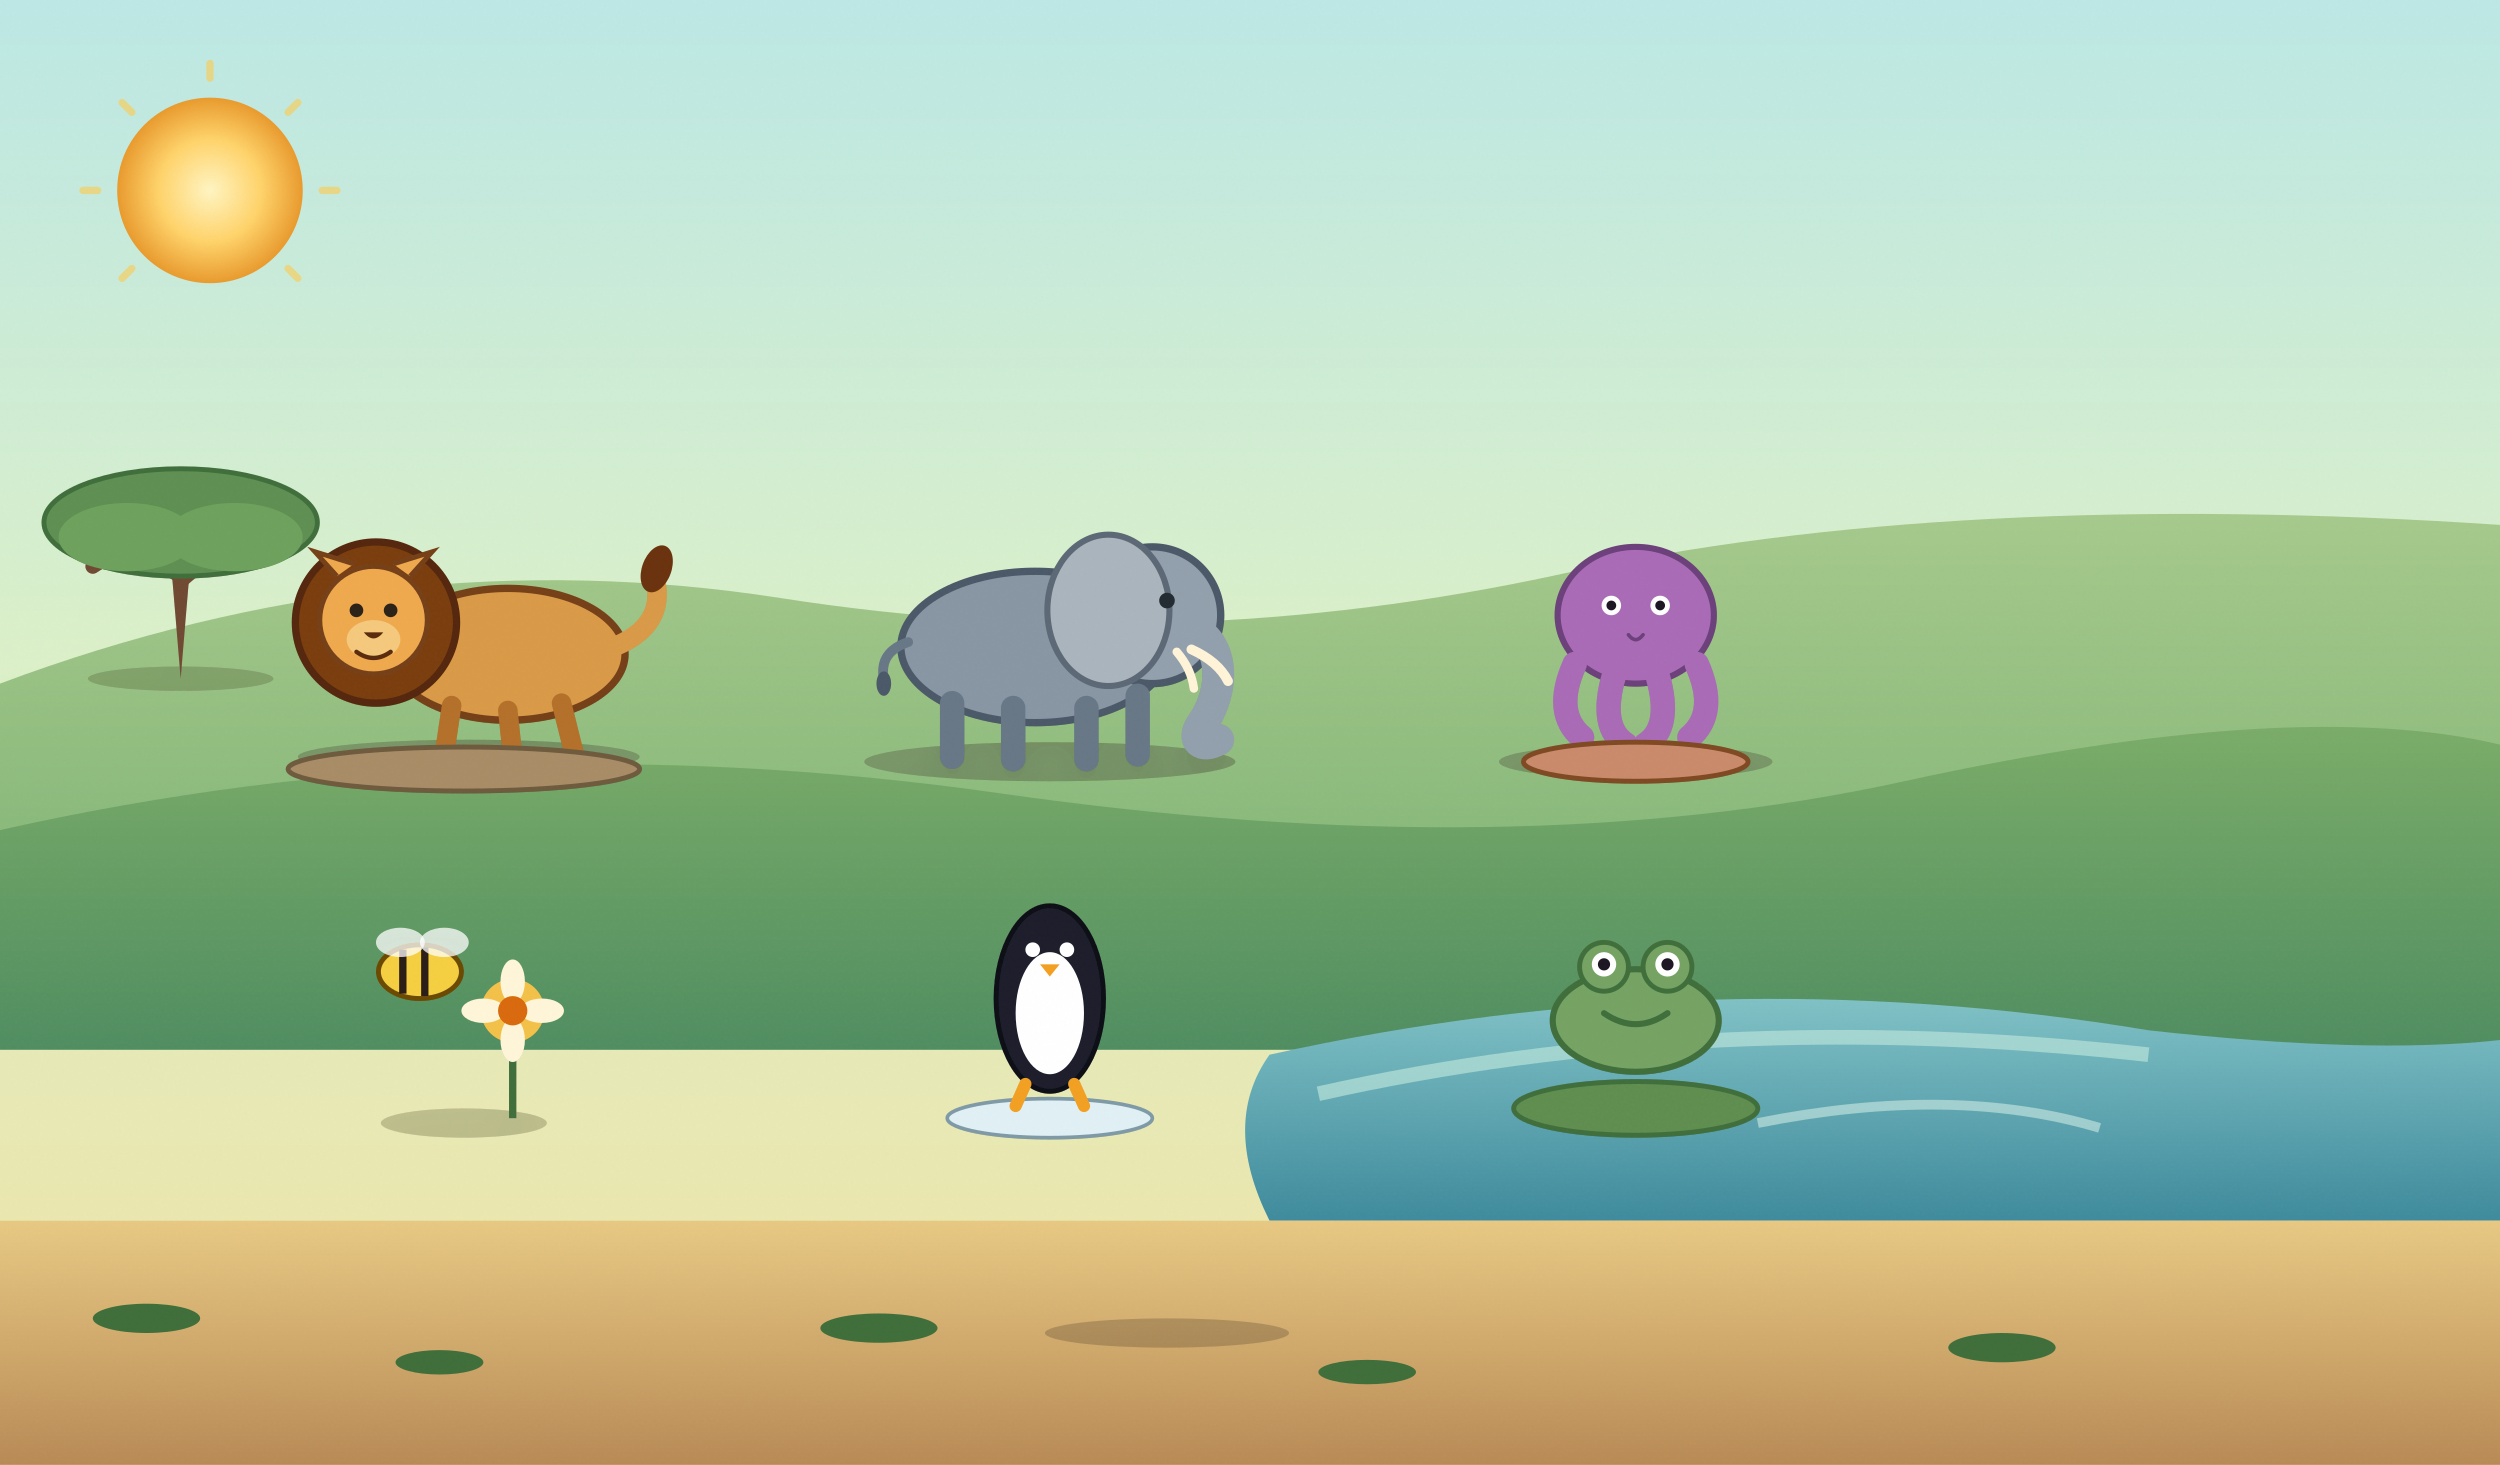
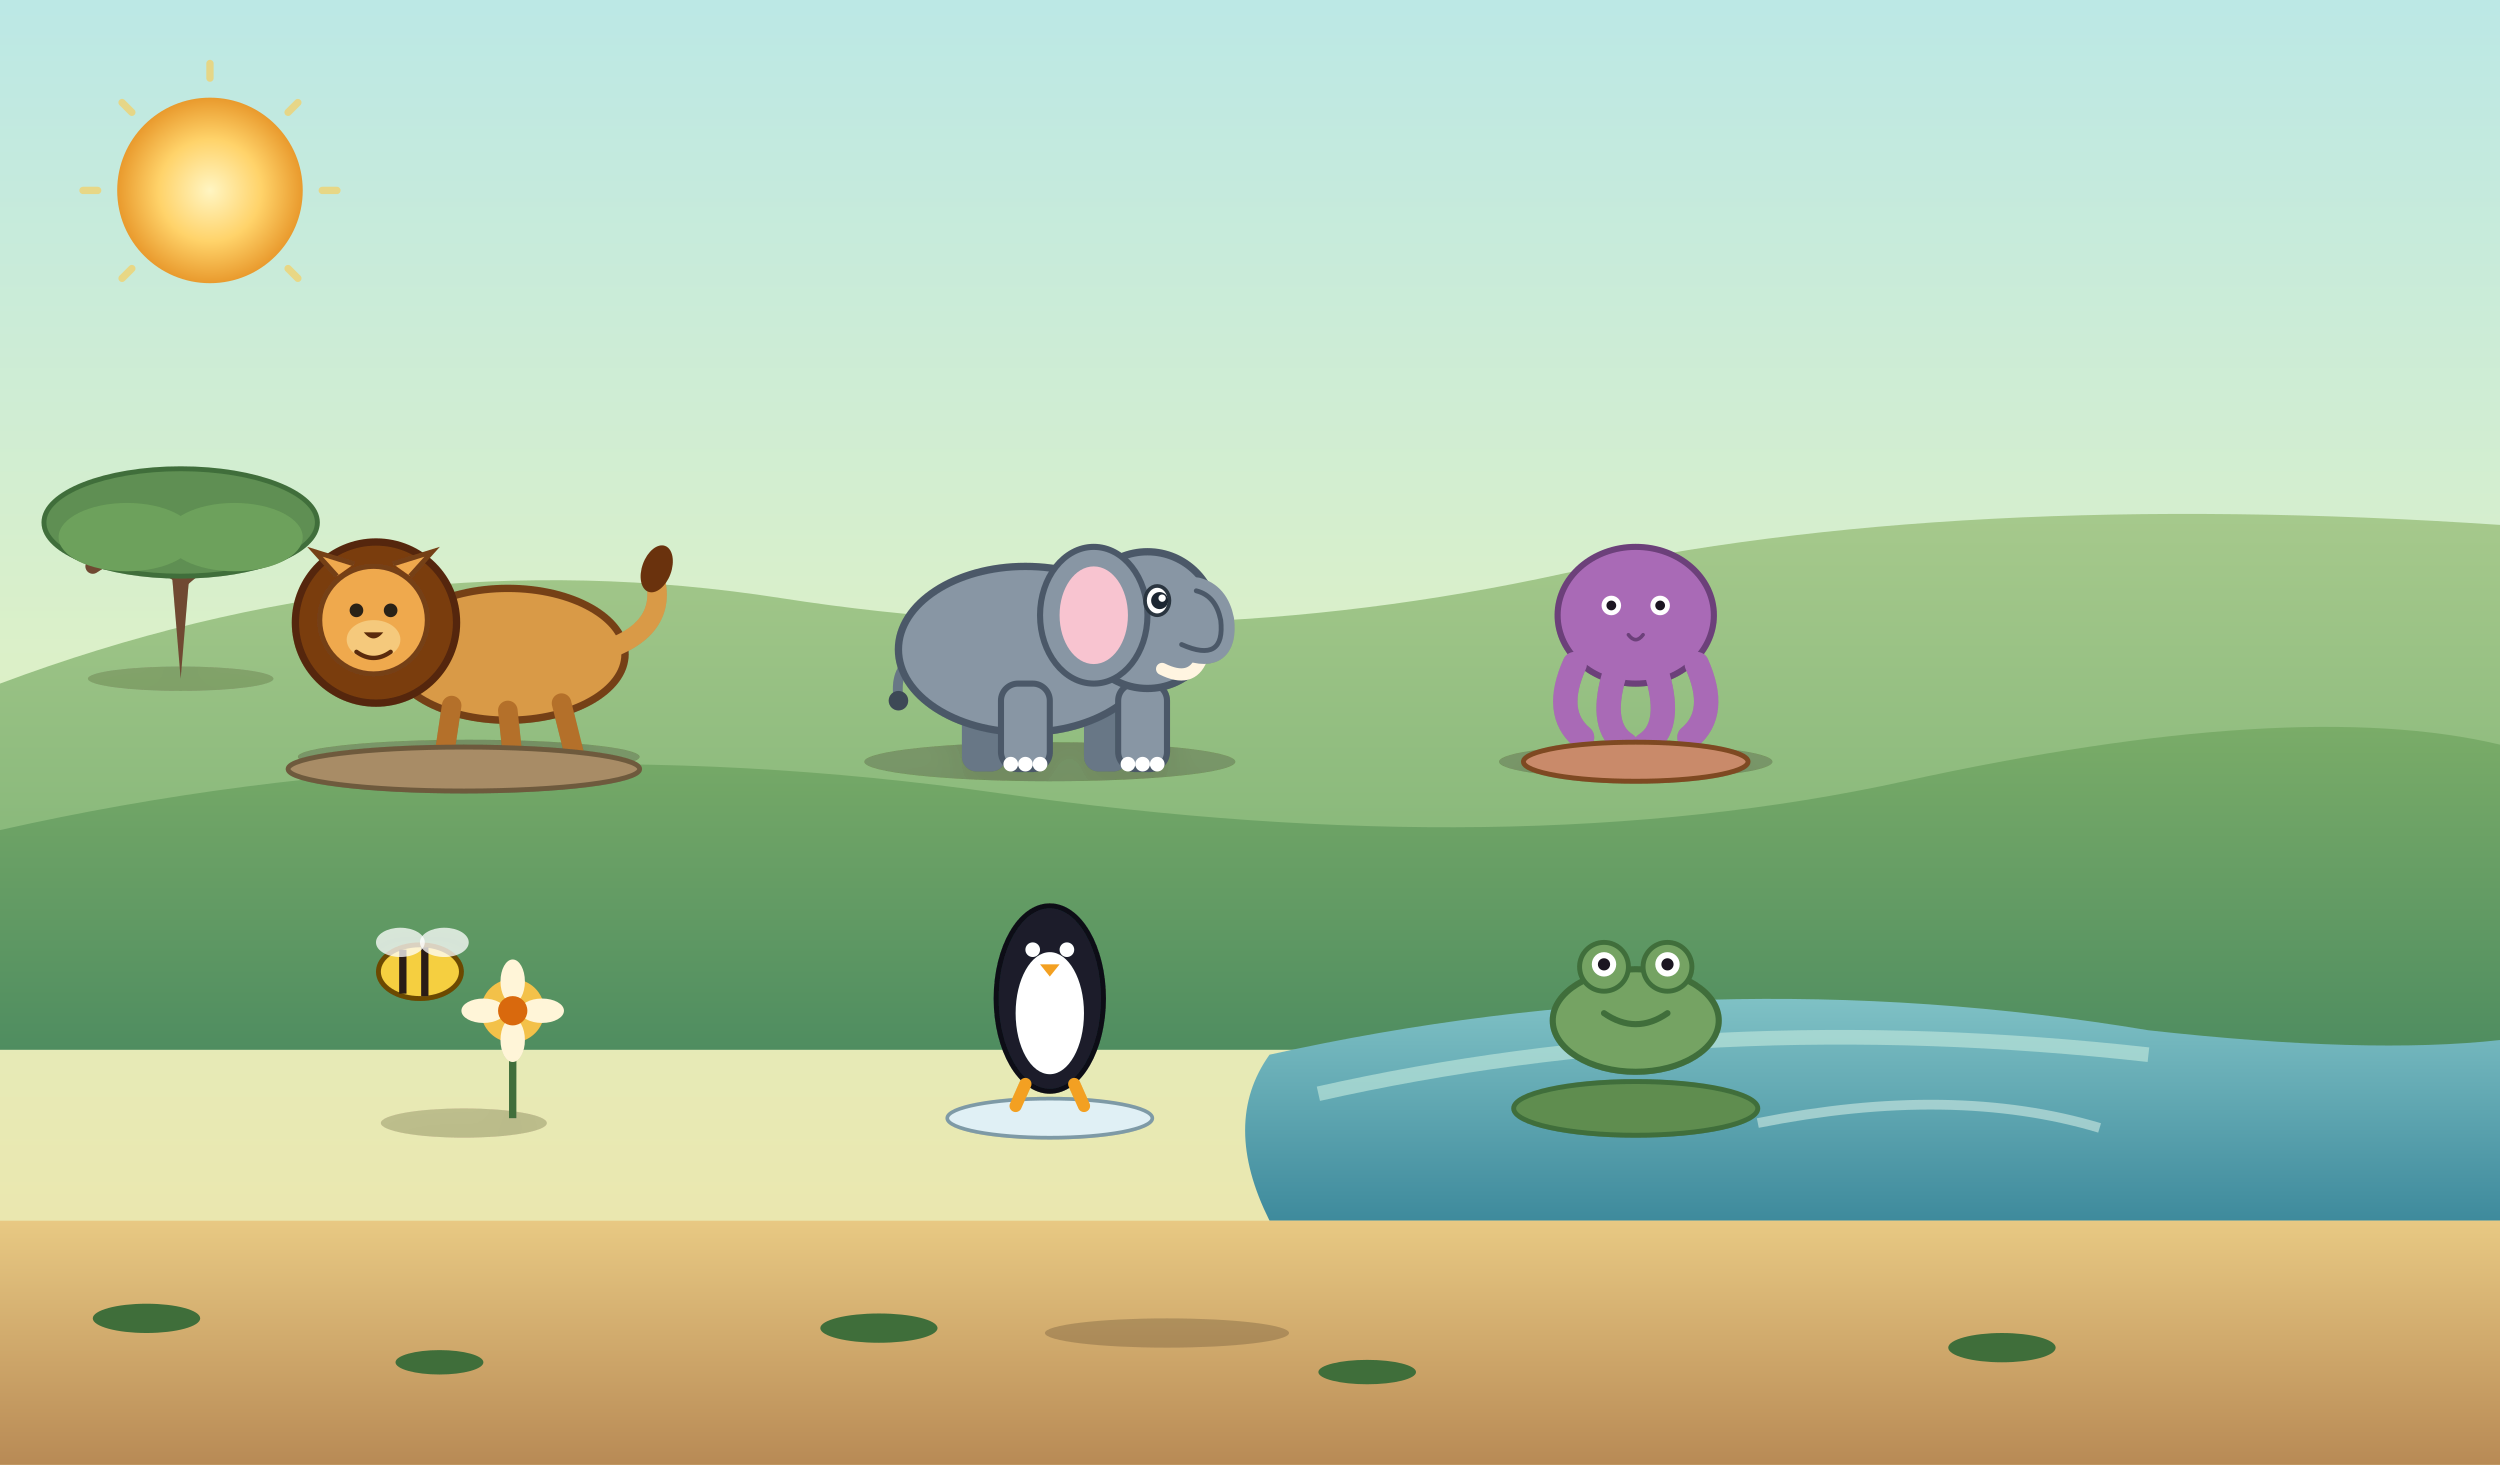
<svg xmlns="http://www.w3.org/2000/svg" width="1024" height="600" viewBox="0 0 1024 600">
  <defs>
    <filter id="softshadow" x="-20%" y="-20%" width="140%" height="160%">
      <feGaussianBlur in="SourceAlpha" stdDeviation="6" />
      <feOffset dy="8" />
      <feComponentTransfer>
        <feFuncA type="linear" slope="0.32" />
      </feComponentTransfer>
      <feComposite in2="SourceGraphic" operator="in" result="shadow" />
      <feMerge>
        <feMergeNode in="shadow" />
        <feMergeNode in="SourceGraphic" />
      </feMerge>
    </filter>
    <filter id="tightshadow" x="-10%" y="-10%" width="120%" height="140%">
      <feGaussianBlur in="SourceAlpha" stdDeviation="3" />
      <feOffset dy="3" />
      <feComponentTransfer>
        <feFuncA type="linear" slope="0.4" />
      </feComponentTransfer>
      <feComposite in2="SourceGraphic" operator="in" result="shadow" />
      <feMerge>
        <feMergeNode in="shadow" />
        <feMergeNode in="SourceGraphic" />
      </feMerge>
    </filter>
    <filter id="paperGrain">
      <feTurbulence type="fractalNoise" baseFrequency="0.85" numOctaves="2" seed="5" />
      <feColorMatrix type="saturate" values="0" />
      <feComponentTransfer>
        <feFuncA type="table" tableValues="0 0.05" />
      </feComponentTransfer>
      <feComposite in2="SourceGraphic" operator="in" />
    </filter>
    <linearGradient id="sky" x1="0" y1="0" x2="0" y2="1">
      <stop offset="0" stop-color="#bce8e5" />
      <stop offset="0.5" stop-color="#dff1c5" />
      <stop offset="1" stop-color="#f0e2a4" />
    </linearGradient>
    <linearGradient id="grassA" x1="0" y1="0" x2="0" y2="1">
      <stop offset="0" stop-color="#a6c98c" />
      <stop offset="1" stop-color="#86b779" />
    </linearGradient>
    <linearGradient id="grassB" x1="0" y1="0" x2="0" y2="1">
      <stop offset="0" stop-color="#7aac68" />
      <stop offset="1" stop-color="#4f8d60" />
    </linearGradient>
    <linearGradient id="water" x1="0" y1="0" x2="0" y2="1">
      <stop offset="0" stop-color="#7fc1c5" />
      <stop offset="1" stop-color="#3e8a9c" />
    </linearGradient>
    <linearGradient id="sand" x1="0" y1="0" x2="0" y2="1">
      <stop offset="0" stop-color="#e8c983" />
      <stop offset="1" stop-color="#b88a55" />
    </linearGradient>
    <radialGradient id="sun">
      <stop offset="0" stop-color="#fff5c2" />
      <stop offset="0.55" stop-color="#ffd36a" />
      <stop offset="1" stop-color="#e99a2d" />
    </radialGradient>
  </defs>
  <rect width="1024" height="600" fill="url(#sky)" />
  <g transform="translate(86 78)">
    <circle r="38" fill="url(#sun)" />
    <g stroke="#f5cf61" stroke-width="3" stroke-linecap="round" opacity=".7">
      <line x1="-52" y1="0" x2="-46" y2="0" />
      <line x1="46" y1="0" x2="52" y2="0" />
      <line x1="0" y1="-52" x2="0" y2="-46" />
      <line x1="-36" y1="-36" x2="-32" y2="-32" />
      <line x1="36" y1="36" x2="32" y2="32" />
      <line x1="-36" y1="36" x2="-32" y2="32" />
      <line x1="36" y1="-36" x2="32" y2="-32" />
    </g>
  </g>
  <path d="M0 280 Q160 220 320 245 T640 235 T1024 215 V360 H0Z" fill="url(#grassA)" />
  <path d="M0 340 Q200 295 410 325 T780 320 T1024 305 V430 H0Z" fill="url(#grassB)" />
  <g transform="translate(74 218)" filter="url(#softshadow)">
    <ellipse cx="0" cy="60" rx="38" ry="5" fill="#2a1c14" opacity=".2" />
    <path d="M0 60 L-4 12 L4 12Z" fill="#6f4a32" />
    <path d="M0 18 Q-22 4 -36 14 M0 20 Q22 0 38 8" fill="none" stroke="#6f4a32" stroke-width="6" stroke-linecap="round" />
    <ellipse cx="0" cy="-4" rx="56" ry="22" fill="#5e8f52" stroke="#3f6e3a" stroke-width="2" />
    <ellipse cx="-22" cy="2" rx="28" ry="14" fill="#6da15b" />
    <ellipse cx="22" cy="2" rx="28" ry="14" fill="#6da15b" />
  </g>
  <path d="M520 432 Q700 392 880 422 Q970 432 1024 426 V500 H520 Q500 460 520 432Z" fill="url(#water)" />
  <path d="M540 448 Q700 412 880 432" fill="none" stroke="#b8e2d8" stroke-width="6" opacity=".7" />
  <path d="M720 460 Q800 444 860 462" fill="none" stroke="#d8f0e7" stroke-width="4" opacity=".55" />
  <path d="M0 500 H1024 V600 H0Z" fill="url(#sand)" />
  <g data-target="lion" data-center="190,260" transform="translate(190 260)" filter="url(#softshadow)">
    <ellipse cx="2" cy="50" rx="70" ry="7" fill="#2a1c14" opacity=".25" />
    <ellipse cx="18" cy="8" rx="48" ry="27" fill="#d99a46" stroke="#754019" stroke-width="3" />
    <path d="M52 8 C76 2 82 -10 78 -24" fill="none" stroke="#d99a46" stroke-width="8" stroke-linecap="round" />
    <ellipse cx="79" cy="-27" rx="6" ry="10" fill="#6a330d" transform="rotate(20 79 -27)" />
    <path d="M-5 29 L-8 49 M18 31 L20 50 M40 28 L45 48" stroke="#b46f29" stroke-width="8" stroke-linecap="round" />
    <circle cx="-36" cy="-5" r="33" fill="#7a3d10" stroke="#552707" stroke-width="3" />
    <circle cx="-37" cy="-6" r="22" fill="#efa94e" stroke="#754019" stroke-width="2" />
    <path d="M-52 -24 L-61 -34 L-45 -29 M-22 -24 L-13 -34 L-29 -29" fill="#efa94e" stroke="#754019" stroke-width="2" />
    <circle cx="-44" cy="-10" r="2.8" fill="#2b2018" />
    <circle cx="-30" cy="-10" r="2.8" fill="#2b2018" />
    <ellipse cx="-37" cy="2" rx="11" ry="8" fill="#f5c97b" />
    <path d="M-41 -1 Q-37 4 -33 -1" fill="#5a2a08" />
    <path d="M-44 7 Q-37 12 -30 7" fill="none" stroke="#5a2a08" stroke-width="1.8" stroke-linecap="round" />
    <ellipse cx="0" cy="55" rx="72" ry="9" fill="#a88c66" stroke="#6e5a3e" stroke-width="2" />
  </g>
  <g data-target="elephant" data-center="430,260" transform="translate(430 260)" filter="url(#softshadow)">
    <ellipse cx="0" cy="52" rx="76" ry="8" fill="#2a1c14" opacity=".25" />
-     <ellipse cx="-6" cy="5" rx="55" ry="31" fill="#8896a4" stroke="#4b5968" stroke-width="3" />
-     <circle cx="42" cy="-8" r="28" fill="#929fac" stroke="#4b5968" stroke-width="3" />
-     <ellipse cx="24" cy="-10" rx="25" ry="31" fill="#aab4bd" stroke="#5b6874" stroke-width="2.5" />
-     <circle cx="48" cy="-14" r="3.2" fill="#232a31" />
-     <path d="M61 -1 C73 8 70 26 62 37 C58 43 62 47 69 43" fill="none" stroke="#929fac" stroke-width="13" stroke-linecap="round" />
-     <path d="M58 6 Q69 11 73 19" fill="none" stroke="#fff4d8" stroke-width="4" stroke-linecap="round" />
-     <path d="M52 7 Q58 14 59 22" fill="none" stroke="#fff4d8" stroke-width="3.5" stroke-linecap="round" />
-     <path d="M-40 28 L-40 50 M-15 30 L-15 51 M15 30 L15 51 M36 25 L36 49" stroke="#677786" stroke-width="10" stroke-linecap="round" />
-     <path d="M-58 3 Q-70 7 -68 18" fill="none" stroke="#677786" stroke-width="4" stroke-linecap="round" />
-     <ellipse cx="-68" cy="20" rx="3" ry="5" fill="#4b5968" />
+     <rect x="-36" y="24" width="18" height="32" rx="6" fill="#677786" />
+     <rect x="14" y="24" width="18" height="32" rx="6" fill="#677786" />
+     <path d="M-52 8 Q-64 12 -62 26" fill="none" stroke="#677786" stroke-width="4" stroke-linecap="round" />
+     <circle cx="-62" cy="27" r="4" fill="#3D4A56" />
+     <ellipse cx="-10" cy="6" rx="52" ry="34" fill="#8896A4" stroke="#4B5968" stroke-width="3" />
+     <rect x="-20" y="20" width="20" height="35" rx="7" fill="#8896A4" stroke="#4B5968" stroke-width="2.5" />
+     <circle cx="-16" cy="53" r="3" fill="#FFF" />
+     <circle cx="-10" cy="53" r="3" fill="#FFF" />
+     <circle cx="-4" cy="53" r="3" fill="#FFF" />
+     <rect x="28" y="20" width="20" height="35" rx="7" fill="#8896A4" stroke="#4B5968" stroke-width="2.5" />
+     <circle cx="32" cy="53" r="3" fill="#FFF" />
+     <circle cx="38" cy="53" r="3" fill="#FFF" />
+     <circle cx="44" cy="53" r="3" fill="#FFF" />
+     <circle cx="40" cy="-6" r="28" fill="#8896A4" stroke="#4B5968" stroke-width="3" />
+     <ellipse cx="18" cy="-8" rx="22" ry="28" fill="#8896A4" stroke="#4B5968" stroke-width="2.5" />
+     <ellipse cx="18" cy="-8" rx="14" ry="20" fill="#F8C4D0" />
+     <path d="M46 14 Q58 20 62 10" fill="none" stroke="#FFF5E1" stroke-width="5" stroke-linecap="round" />
+     <circle cx="62" cy="10" r="2.5" fill="#FFF5E1" />
+     <ellipse cx="44" cy="-14" rx="5" ry="6" fill="#FFF" stroke="#2B3640" stroke-width="1.5" />
+     <circle cx="45" cy="-14" r="3.5" fill="#1E2832" />
+     <circle cx="46" cy="-15" r="1.5" fill="#FFF" />
+     <path d="M54 4 Q72 12 70 -6 Q68 -16 60 -18" fill="none" stroke="#8896A4" stroke-width="11" stroke-linecap="round" />
+     <path d="M54 4 Q72 12 70 -6 Q68 -16 60 -18" fill="none" stroke="#4B5968" stroke-width="2" stroke-linecap="round" />
  </g>
  <g data-target="octopus" data-center="670,260" transform="translate(670 260)" filter="url(#softshadow)">
    <ellipse cx="0" cy="52" rx="56" ry="7" fill="#2a1c14" opacity=".25" />
    <ellipse cx="0" cy="-8" rx="32" ry="28" fill="#a96bb6" stroke="#6c3f7a" stroke-width="2.5" />
    <circle cx="-10" cy="-12" r="4" fill="#fff" />
    <circle cx="-10" cy="-12" r="2" fill="#1a1620" />
    <circle cx="10" cy="-12" r="4" fill="#fff" />
    <circle cx="10" cy="-12" r="2" fill="#1a1620" />
    <path d="M-3 0 Q0 4 3 0" fill="none" stroke="#6c3f7a" stroke-width="1.5" stroke-linecap="round" />
    <g fill="none" stroke="#a96bb6" stroke-width="10" stroke-linecap="round">
      <path d="M-25 12 Q-34 32 -22 42" />
      <path d="M-9 17 Q-15 38 -4 45" />
      <path d="M9 17 Q15 38 4 45" />
      <path d="M25 12 Q34 32 22 42" />
    </g>
    <ellipse cx="0" cy="52" rx="46" ry="8" fill="#c98a6a" stroke="#7e4920" stroke-width="2" />
  </g>
  <g data-target="bee" data-center="190,410" transform="translate(190 410)" filter="url(#softshadow)">
    <ellipse cx="0" cy="50" rx="34" ry="6" fill="#2a1c14" opacity=".22" />
    <line x1="20" y1="10" x2="20" y2="48" stroke="#3f6e3a" stroke-width="3" />
    <g transform="translate(20 4)">
      <circle r="13" fill="#f3c14a" />
      <g fill="#fff5d8">
        <ellipse cx="0" cy="-12" rx="5" ry="9" />
        <ellipse cx="0" cy="12" rx="5" ry="9" />
        <ellipse cx="-12" cy="0" rx="9" ry="5" />
        <ellipse cx="12" cy="0" rx="9" ry="5" />
      </g>
      <circle r="6" fill="#d9690a" />
    </g>
    <g transform="translate(-18 -12)">
      <ellipse rx="17" ry="11" fill="#f5cf3f" stroke="#6c4a06" stroke-width="2" />
      <path d="M-7 -9 V9 M2 -10 V10" stroke="#2a1c14" stroke-width="3" />
      <ellipse cx="-8" cy="-12" rx="10" ry="6" fill="#fff" opacity=".75" />
      <ellipse cx="10" cy="-12" rx="10" ry="6" fill="#fff" opacity=".75" />
    </g>
  </g>
  <g data-target="penguin" data-center="430,410" transform="translate(430 410)" filter="url(#softshadow)">
    <ellipse cy="48" rx="42" ry="8" fill="#e0f0f5" stroke="#7e9aa6" stroke-width="1.5" />
    <ellipse cy="-1" rx="22" ry="38" fill="#1a1f2c" stroke="#0a0d14" stroke-width="2" />
    <ellipse cy="5" rx="14" ry="25" fill="#fff" />
    <circle cx="-7" cy="-21" r="3" fill="#fff" />
    <circle cx="7" cy="-21" r="3" fill="#fff" />
    <path d="M-4 -15 L0 -10 L4 -15Z" fill="#f3a020" />
    <path d="M-10 34 L-14 43 M10 34 L14 43" stroke="#f3a020" stroke-width="5" stroke-linecap="round" />
  </g>
  <g data-target="frog" data-center="670,410" transform="translate(670 410)" filter="url(#softshadow)">
    <ellipse cy="44" rx="50" ry="11" fill="#5e8d50" stroke="#3f6e3a" stroke-width="2" />
    <ellipse cy="8" rx="34" ry="21" fill="#74a363" stroke="#3f6e3a" stroke-width="2.5" />
    <circle cx="-13" cy="-14" r="10" fill="#74a363" stroke="#3f6e3a" stroke-width="2" />
    <circle cx="13" cy="-14" r="10" fill="#74a363" stroke="#3f6e3a" stroke-width="2" />
    <circle cx="-13" cy="-15" r="5" fill="#fff" />
    <circle cx="-13" cy="-15" r="2.5" fill="#1a1620" />
    <circle cx="13" cy="-15" r="5" fill="#fff" />
    <circle cx="13" cy="-15" r="2.5" fill="#1a1620" />
    <path d="M-13 5 Q0 14 13 5" fill="none" stroke="#3f6e3a" stroke-width="2.5" stroke-linecap="round" />
  </g>
  <g fill="#3f6e3a">
    <ellipse cx="60" cy="540" rx="22" ry="6" />
    <ellipse cx="180" cy="558" rx="18" ry="5" />
    <ellipse cx="360" cy="544" rx="24" ry="6" />
    <ellipse cx="560" cy="562" rx="20" ry="5" />
    <ellipse cx="820" cy="552" rx="22" ry="6" />
  </g>
  <ellipse cx="478" cy="546" rx="50" ry="6" fill="#2a1c14" opacity=".22" />
-   <rect width="1024" height="600" filter="url(#paperGrain)" opacity=".45" pointer-events="none" />
</svg>
